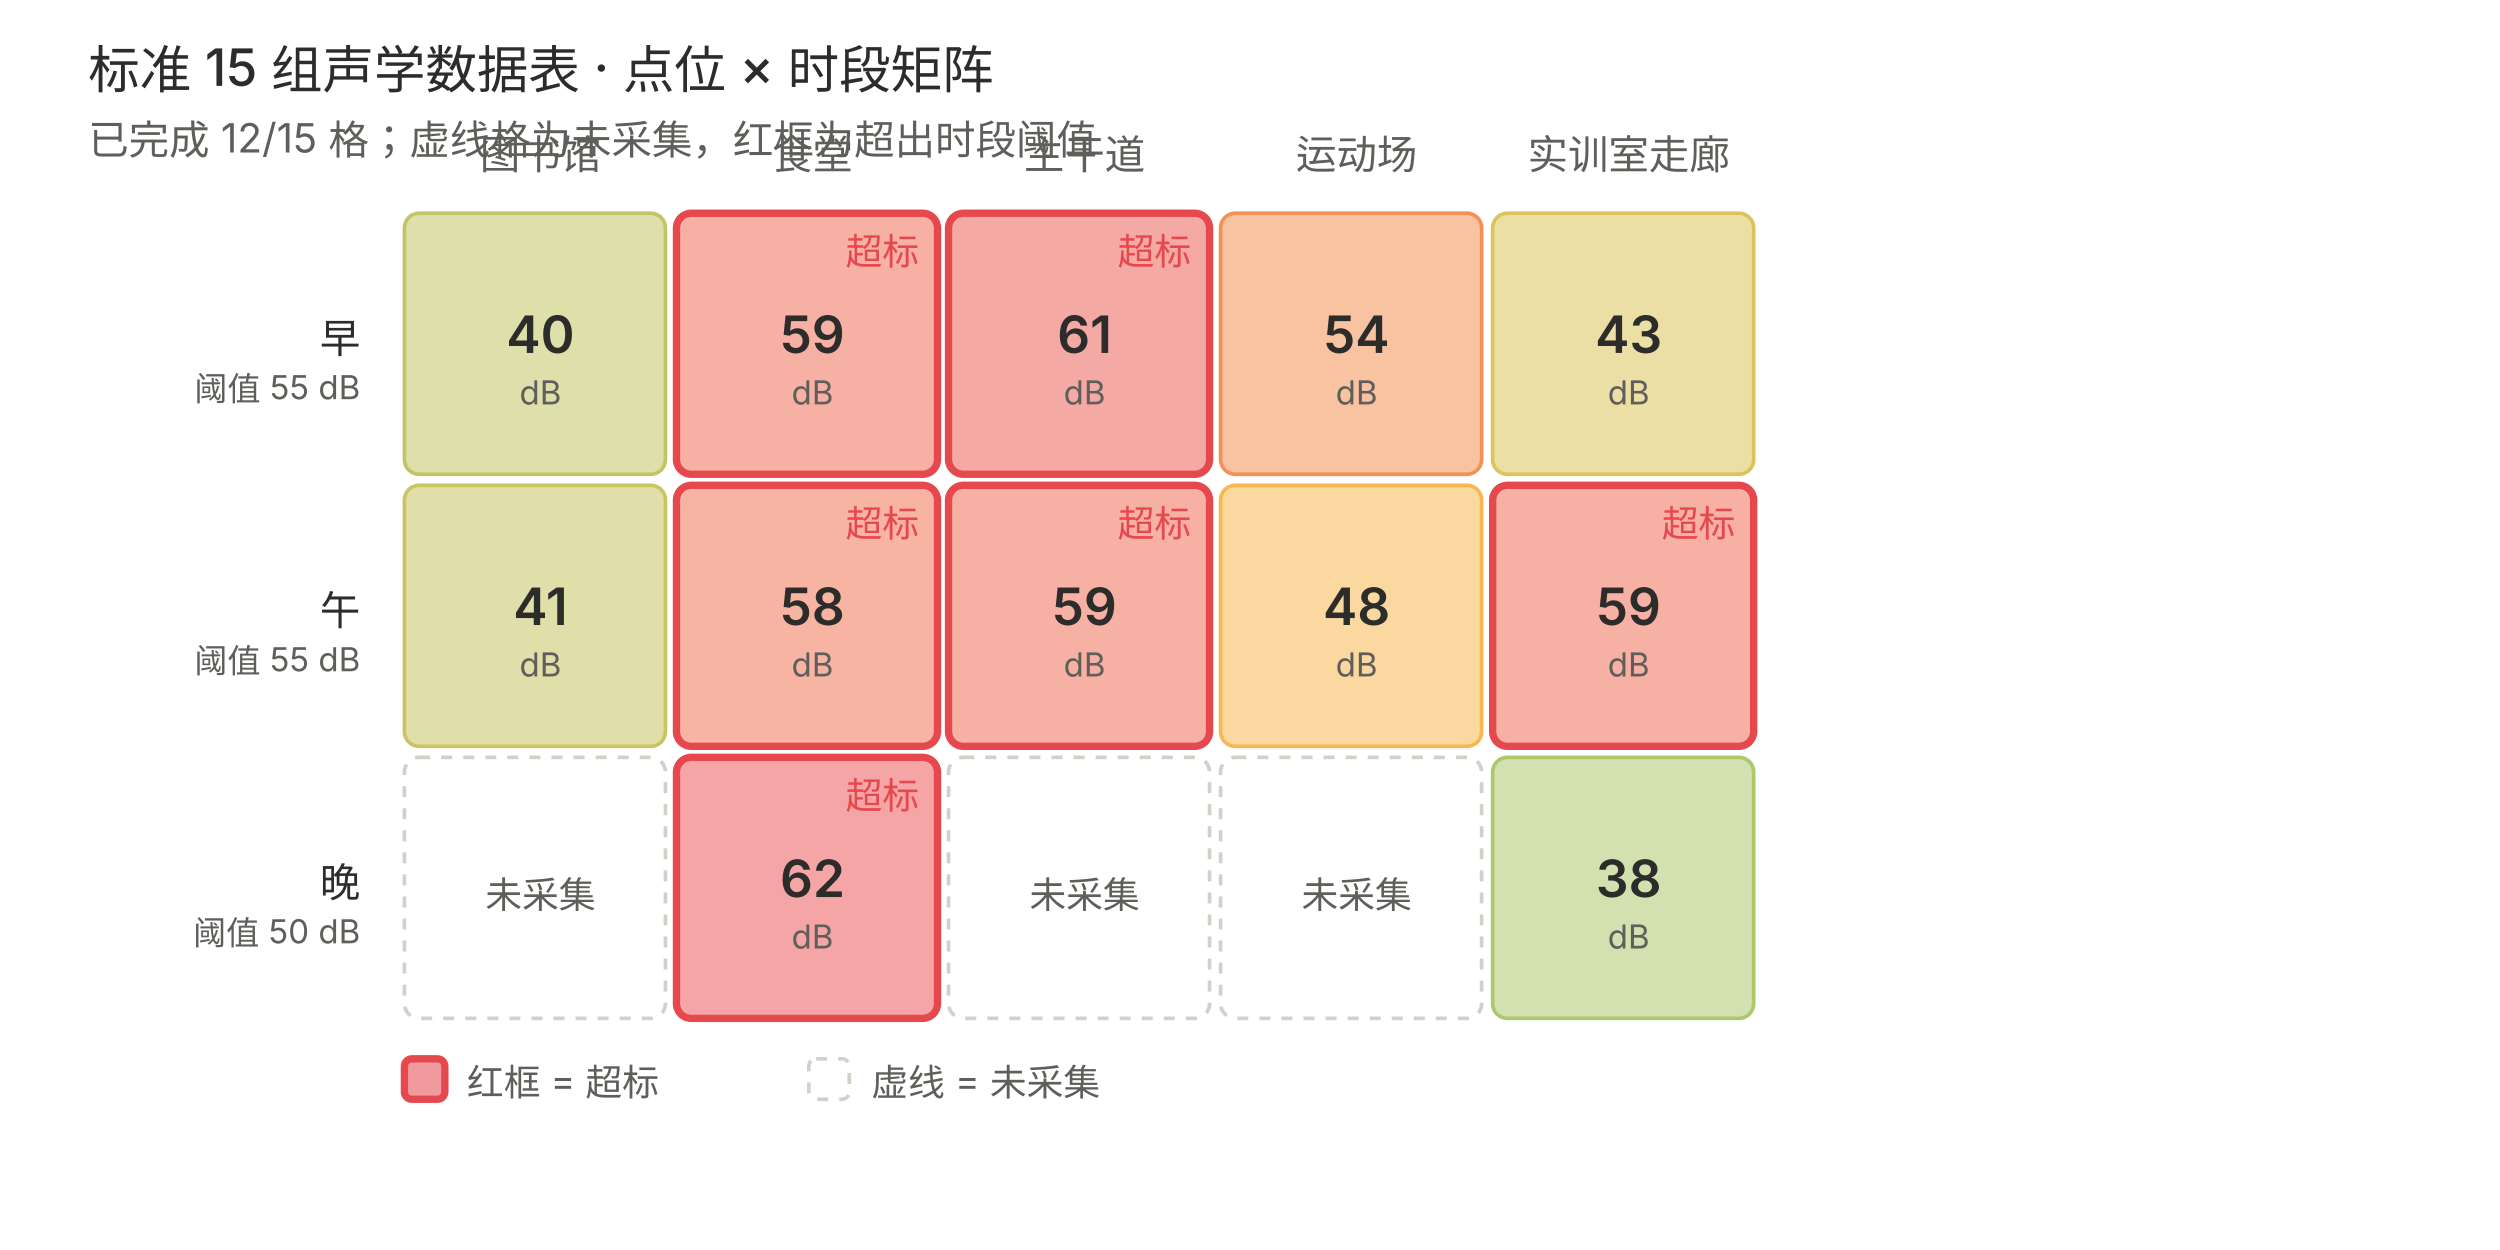
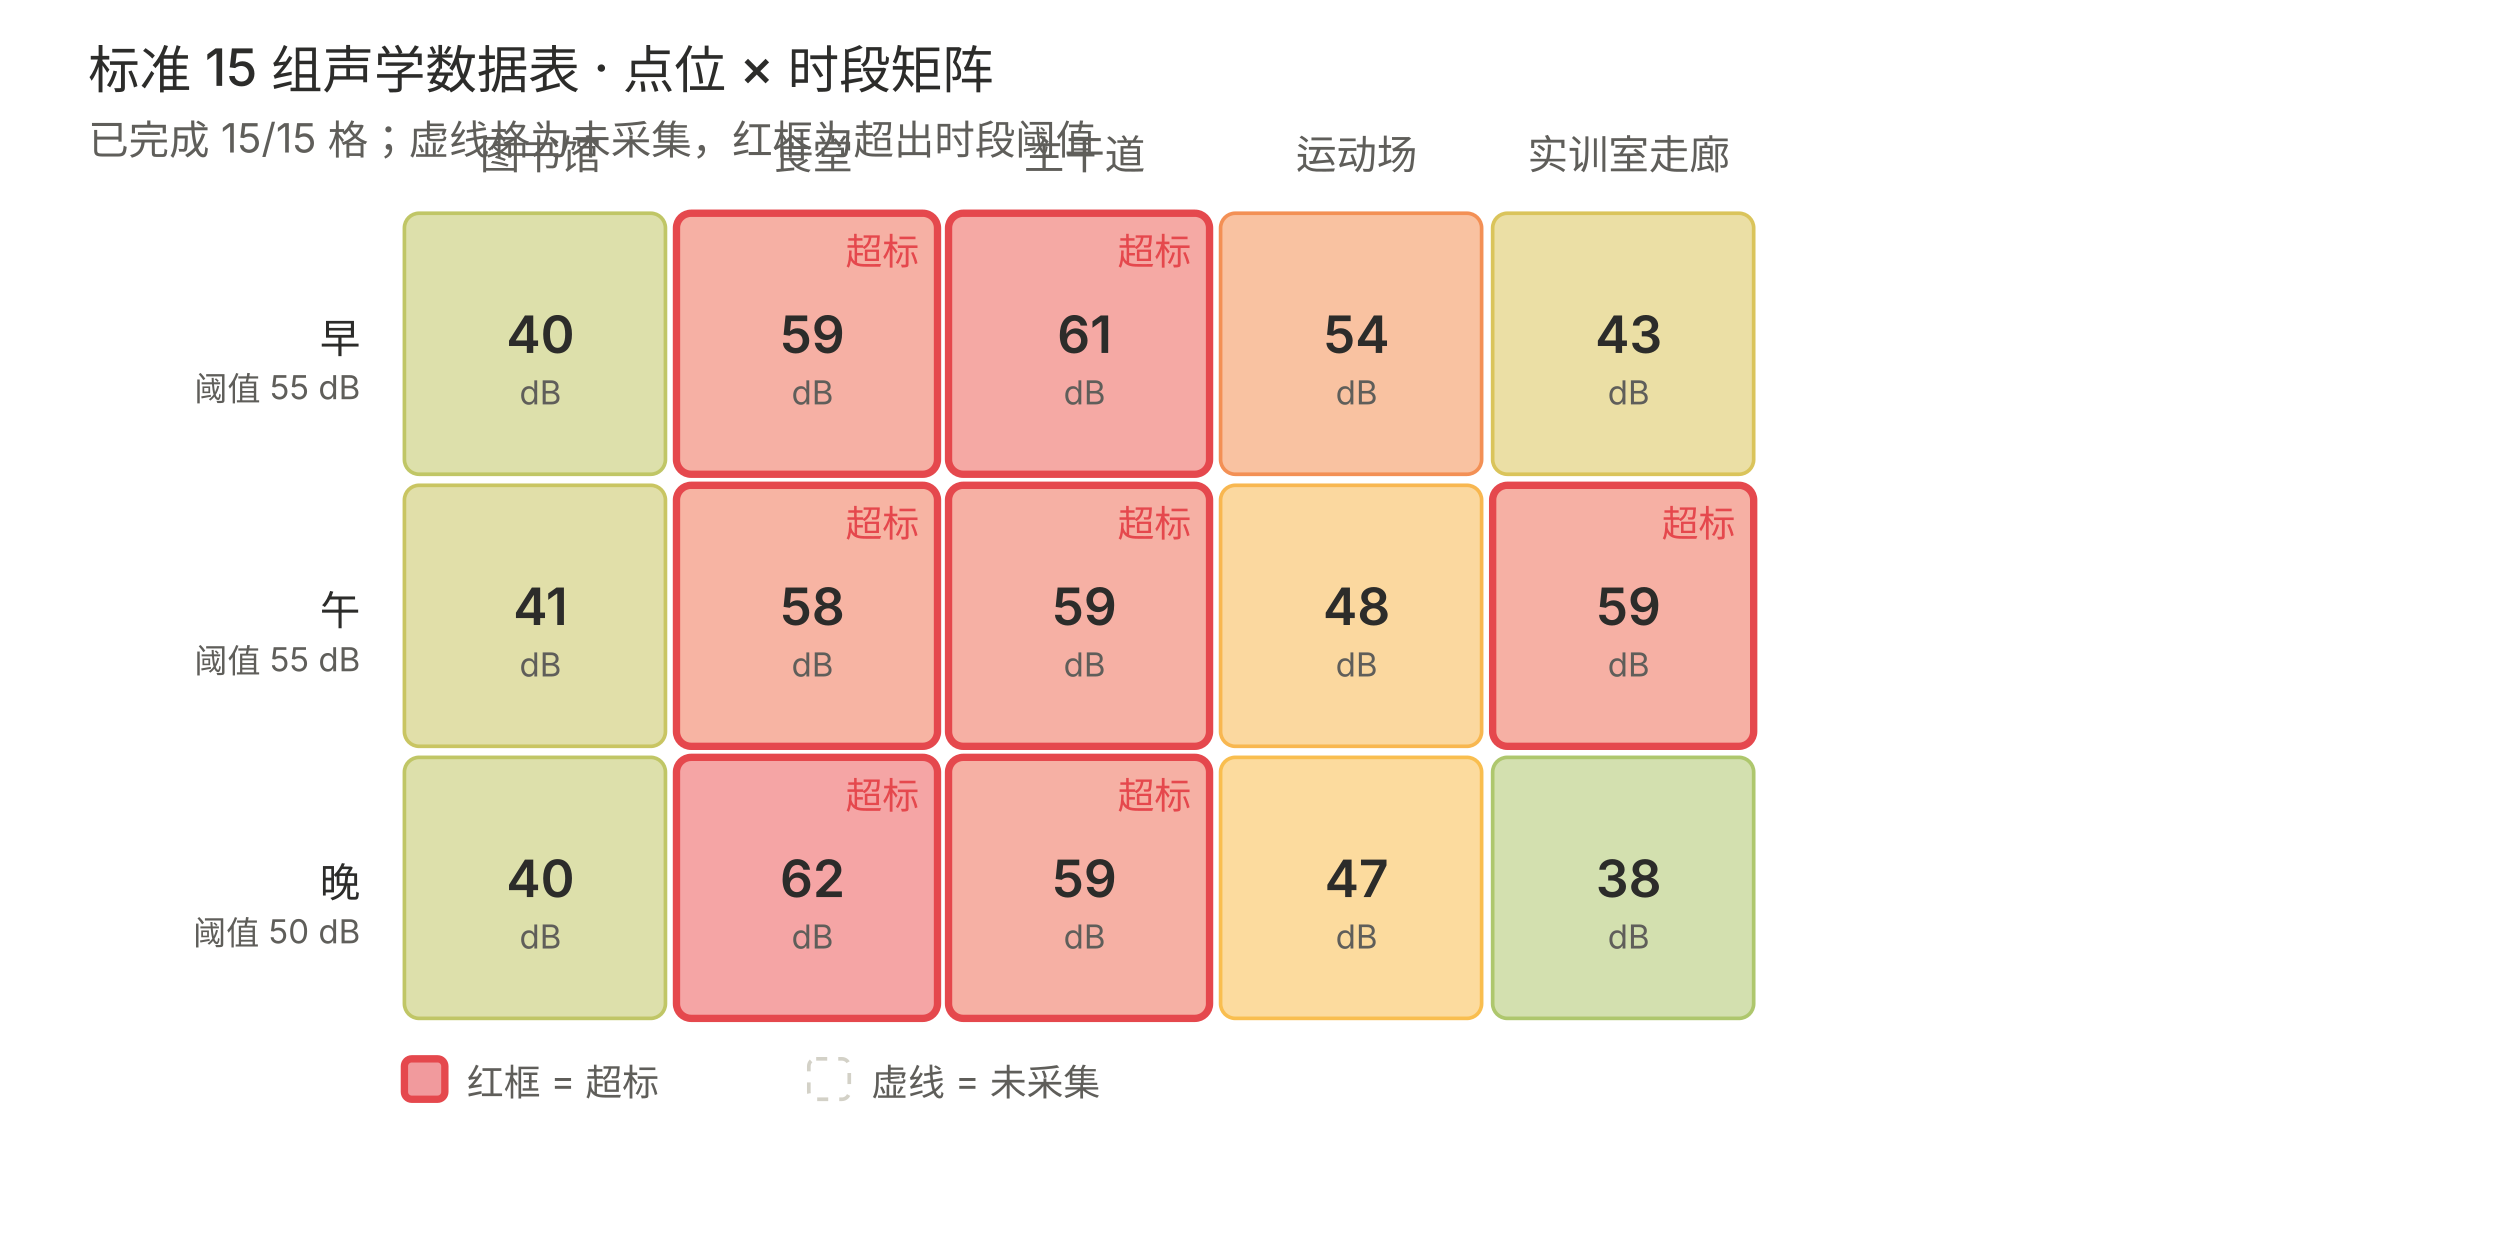
<svg xmlns="http://www.w3.org/2000/svg" viewBox="0 0 680 340" width="100%" role="img">
  <rect width="680" height="340" fill="#FFFFFF" />
  <g font-family="system-ui, -apple-system, Segoe UI, Microsoft YaHei, sans-serif">
    <text x="24" y="24" font-size="14" font-weight="500" fill="#2C2C2A">标准 15 组声学数据表 · 点位 × 时段矩阵</text>
-     <text x="24" y="42" font-size="11" fill="#5F5E5A">已完成 12/15 格；虚线格为未采集，红框为超出时段阈值</text>
+     <text x="24" y="42" font-size="11" fill="#5F5E5A">已完成 15/15 格；虚线格为未采集，红框为超出时段阈值</text>
    <text x="147.0" y="46" font-size="11" fill="#5F5E5A" text-anchor="middle">图书馆</text>
    <text x="221.0" y="46" font-size="11" fill="#5F5E5A" text-anchor="middle">食堂</text>
    <text x="295.0" y="46" font-size="11" fill="#5F5E5A" text-anchor="middle">主干道</text>
    <text x="369.0" y="46" font-size="11" fill="#5F5E5A" text-anchor="middle">运动场</text>
    <text x="443.0" y="46" font-size="11" fill="#5F5E5A" text-anchor="middle">实训室走廊</text>
    <text x="98" y="96.0" font-size="11" fill="#2C2C2A" text-anchor="end">早</text>
    <text x="98" y="109.0" font-size="9" fill="#5F5E5A" text-anchor="end">阈值 55 dB</text>
    <rect x="110.0" y="58.0" width="71.0" height="71.0" rx="4" fill="#c0c666" fill-opacity="0.55" stroke="#c0c666" stroke-width="1" />
    <text x="147.0" y="96.0" font-size="14" font-weight="600" fill="#2C2C2A" text-anchor="middle">40</text>
    <text x="147.0" y="110.0" font-size="9" fill="#5F5E5A" text-anchor="middle">dB</text>
    <rect x="184.0" y="58.0" width="71.0" height="71.0" rx="4" fill="#ef6f59" fill-opacity="0.55" stroke="#e5484d" stroke-width="2" />
    <text x="221.0" y="96.0" font-size="14" font-weight="600" fill="#2C2C2A" text-anchor="middle">59</text>
    <text x="221.0" y="110.0" font-size="9" fill="#5F5E5A" text-anchor="middle">dB</text>
    <text x="250.0" y="72.0" font-size="10" fill="#e5484d" text-anchor="end">超标</text>
    <rect x="258.0" y="58.0" width="71.0" height="71.0" rx="4" fill="#ed625a" fill-opacity="0.55" stroke="#e5484d" stroke-width="2" />
    <text x="295.0" y="96.0" font-size="14" font-weight="600" fill="#2C2C2A" text-anchor="middle">61</text>
    <text x="295.0" y="110.0" font-size="9" fill="#5F5E5A" text-anchor="middle">dB</text>
    <text x="324.0" y="72.0" font-size="10" fill="#e5484d" text-anchor="end">超标</text>
    <rect x="332.0" y="58.0" width="71.0" height="71.0" rx="4" fill="#f39055" fill-opacity="0.55" stroke="#f39055" stroke-width="1" />
    <text x="369.0" y="96.0" font-size="14" font-weight="600" fill="#2C2C2A" text-anchor="middle">54</text>
    <text x="369.0" y="110.0" font-size="9" fill="#5F5E5A" text-anchor="middle">dB</text>
    <rect x="406.0" y="58.0" width="71.0" height="71.0" rx="4" fill="#dac45b" fill-opacity="0.55" stroke="#dac45b" stroke-width="1" />
    <text x="443.0" y="96.0" font-size="14" font-weight="600" fill="#2C2C2A" text-anchor="middle">43</text>
    <text x="443.0" y="110.0" font-size="9" fill="#5F5E5A" text-anchor="middle">dB</text>
    <text x="98" y="170.0" font-size="11" fill="#2C2C2A" text-anchor="end">午</text>
    <text x="98" y="183.0" font-size="9" fill="#5F5E5A" text-anchor="end">阈值 55 dB</text>
    <rect x="110.0" y="132.0" width="71.0" height="71.0" rx="4" fill="#c9c562" fill-opacity="0.55" stroke="#c9c562" stroke-width="1" />
    <text x="147.0" y="170.0" font-size="14" font-weight="600" fill="#2C2C2A" text-anchor="middle">41</text>
    <text x="147.0" y="184.0" font-size="9" fill="#5F5E5A" text-anchor="middle">dB</text>
    <rect x="184.0" y="132.0" width="71.0" height="71.0" rx="4" fill="#f07658" fill-opacity="0.55" stroke="#e5484d" stroke-width="2" />
    <text x="221.0" y="170.0" font-size="14" font-weight="600" fill="#2C2C2A" text-anchor="middle">58</text>
    <text x="221.0" y="184.0" font-size="9" fill="#5F5E5A" text-anchor="middle">dB</text>
    <text x="250.0" y="146.0" font-size="10" fill="#e5484d" text-anchor="end">超标</text>
    <rect x="258.0" y="132.0" width="71.0" height="71.0" rx="4" fill="#ef6f59" fill-opacity="0.55" stroke="#e5484d" stroke-width="2" />
    <text x="295.0" y="170.0" font-size="14" font-weight="600" fill="#2C2C2A" text-anchor="middle">59</text>
    <text x="295.0" y="184.0" font-size="9" fill="#5F5E5A" text-anchor="middle">dB</text>
    <text x="324.0" y="146.0" font-size="10" fill="#e5484d" text-anchor="end">超标</text>
    <rect x="332.0" y="132.0" width="71.0" height="71.0" rx="4" fill="#f8b750" fill-opacity="0.55" stroke="#f8b750" stroke-width="1" />
    <text x="369.0" y="170.0" font-size="14" font-weight="600" fill="#2C2C2A" text-anchor="middle">48</text>
    <text x="369.0" y="184.0" font-size="9" fill="#5F5E5A" text-anchor="middle">dB</text>
    <rect x="406.0" y="132.0" width="71.0" height="71.0" rx="4" fill="#ef6f59" fill-opacity="0.55" stroke="#e5484d" stroke-width="2" />
    <text x="443.0" y="170.0" font-size="14" font-weight="600" fill="#2C2C2A" text-anchor="middle">59</text>
    <text x="443.0" y="184.0" font-size="9" fill="#5F5E5A" text-anchor="middle">dB</text>
    <text x="472.0" y="146.0" font-size="10" fill="#e5484d" text-anchor="end">超标</text>
    <text x="98" y="244.0" font-size="11" fill="#2C2C2A" text-anchor="end">晚</text>
    <text x="98" y="257.0" font-size="9" fill="#5F5E5A" text-anchor="end">阈值 50 dB</text>
-     <rect x="110.0" y="206.0" width="71.0" height="71.0" rx="4" fill="none" stroke="#D3D1C7" stroke-width="1" stroke-dasharray="3 3" />
-     <text x="147.0" y="247.0" font-size="10" fill="#5F5E5A" text-anchor="middle">未采集</text>
+     <rect x="110.0" y="206.0" width="71.0" height="71.0" rx="4" fill="#c0c666" fill-opacity="0.55" stroke="#c0c666" stroke-width="1" />
+     <text x="147.0" y="244.0" font-size="14" font-weight="600" fill="#2C2C2A" text-anchor="middle">40</text>
+     <text x="147.0" y="258.0" font-size="9" fill="#5F5E5A" text-anchor="middle">dB</text>
    <rect x="184.0" y="206.0" width="71.0" height="71.0" rx="4" fill="#ed5c5b" fill-opacity="0.55" stroke="#e5484d" stroke-width="2" />
    <text x="221.0" y="244.0" font-size="14" font-weight="600" fill="#2C2C2A" text-anchor="middle">62</text>
    <text x="221.0" y="258.0" font-size="9" fill="#5F5E5A" text-anchor="middle">dB</text>
    <text x="250.0" y="220.0" font-size="10" fill="#e5484d" text-anchor="end">超标</text>
-     <rect x="258.0" y="206.0" width="71.0" height="71.0" rx="4" fill="none" stroke="#D3D1C7" stroke-width="1" stroke-dasharray="3 3" />
-     <text x="295.0" y="247.0" font-size="10" fill="#5F5E5A" text-anchor="middle">未采集</text>
-     <rect x="332.0" y="206.0" width="71.0" height="71.0" rx="4" fill="none" stroke="#D3D1C7" stroke-width="1" stroke-dasharray="3 3" />
-     <text x="369.0" y="247.0" font-size="10" fill="#5F5E5A" text-anchor="middle">未采集</text>
+     <rect x="258.0" y="206.0" width="71.0" height="71.0" rx="4" fill="#ef6f59" fill-opacity="0.55" stroke="#e5484d" stroke-width="2" />
+     <text x="295.0" y="244.0" font-size="14" font-weight="600" fill="#2C2C2A" text-anchor="middle">59</text>
+     <text x="295.0" y="258.0" font-size="9" fill="#5F5E5A" text-anchor="middle">dB</text>
+     <text x="324.0" y="220.0" font-size="10" fill="#e5484d" text-anchor="end">超标</text>
+     <rect x="332.0" y="206.0" width="71.0" height="71.0" rx="4" fill="#f9be4f" fill-opacity="0.55" stroke="#f9be4f" stroke-width="1" />
+     <text x="369.0" y="244.0" font-size="14" font-weight="600" fill="#2C2C2A" text-anchor="middle">47</text>
+     <text x="369.0" y="258.0" font-size="9" fill="#5F5E5A" text-anchor="middle">dB</text>
    <rect x="406.0" y="206.0" width="71.0" height="71.0" rx="4" fill="#aec76d" fill-opacity="0.55" stroke="#aec76d" stroke-width="1" />
    <text x="443.0" y="244.0" font-size="14" font-weight="600" fill="#2C2C2A" text-anchor="middle">38</text>
    <text x="443.0" y="258.0" font-size="9" fill="#5F5E5A" text-anchor="middle">dB</text>
    <rect x="110" y="288" width="11" height="11" rx="2" fill="#e5484d" fill-opacity="0.55" stroke="#e5484d" stroke-width="2" />
    <text x="127" y="298" font-size="10" fill="#5F5E5A">红框 = 超标</text>
    <rect x="220" y="288" width="11" height="11" rx="2" fill="none" stroke="#D3D1C7" stroke-dasharray="3 3" />
    <text x="237" y="298" font-size="10" fill="#5F5E5A">虚线 = 未采集</text>
  </g>
</svg>
